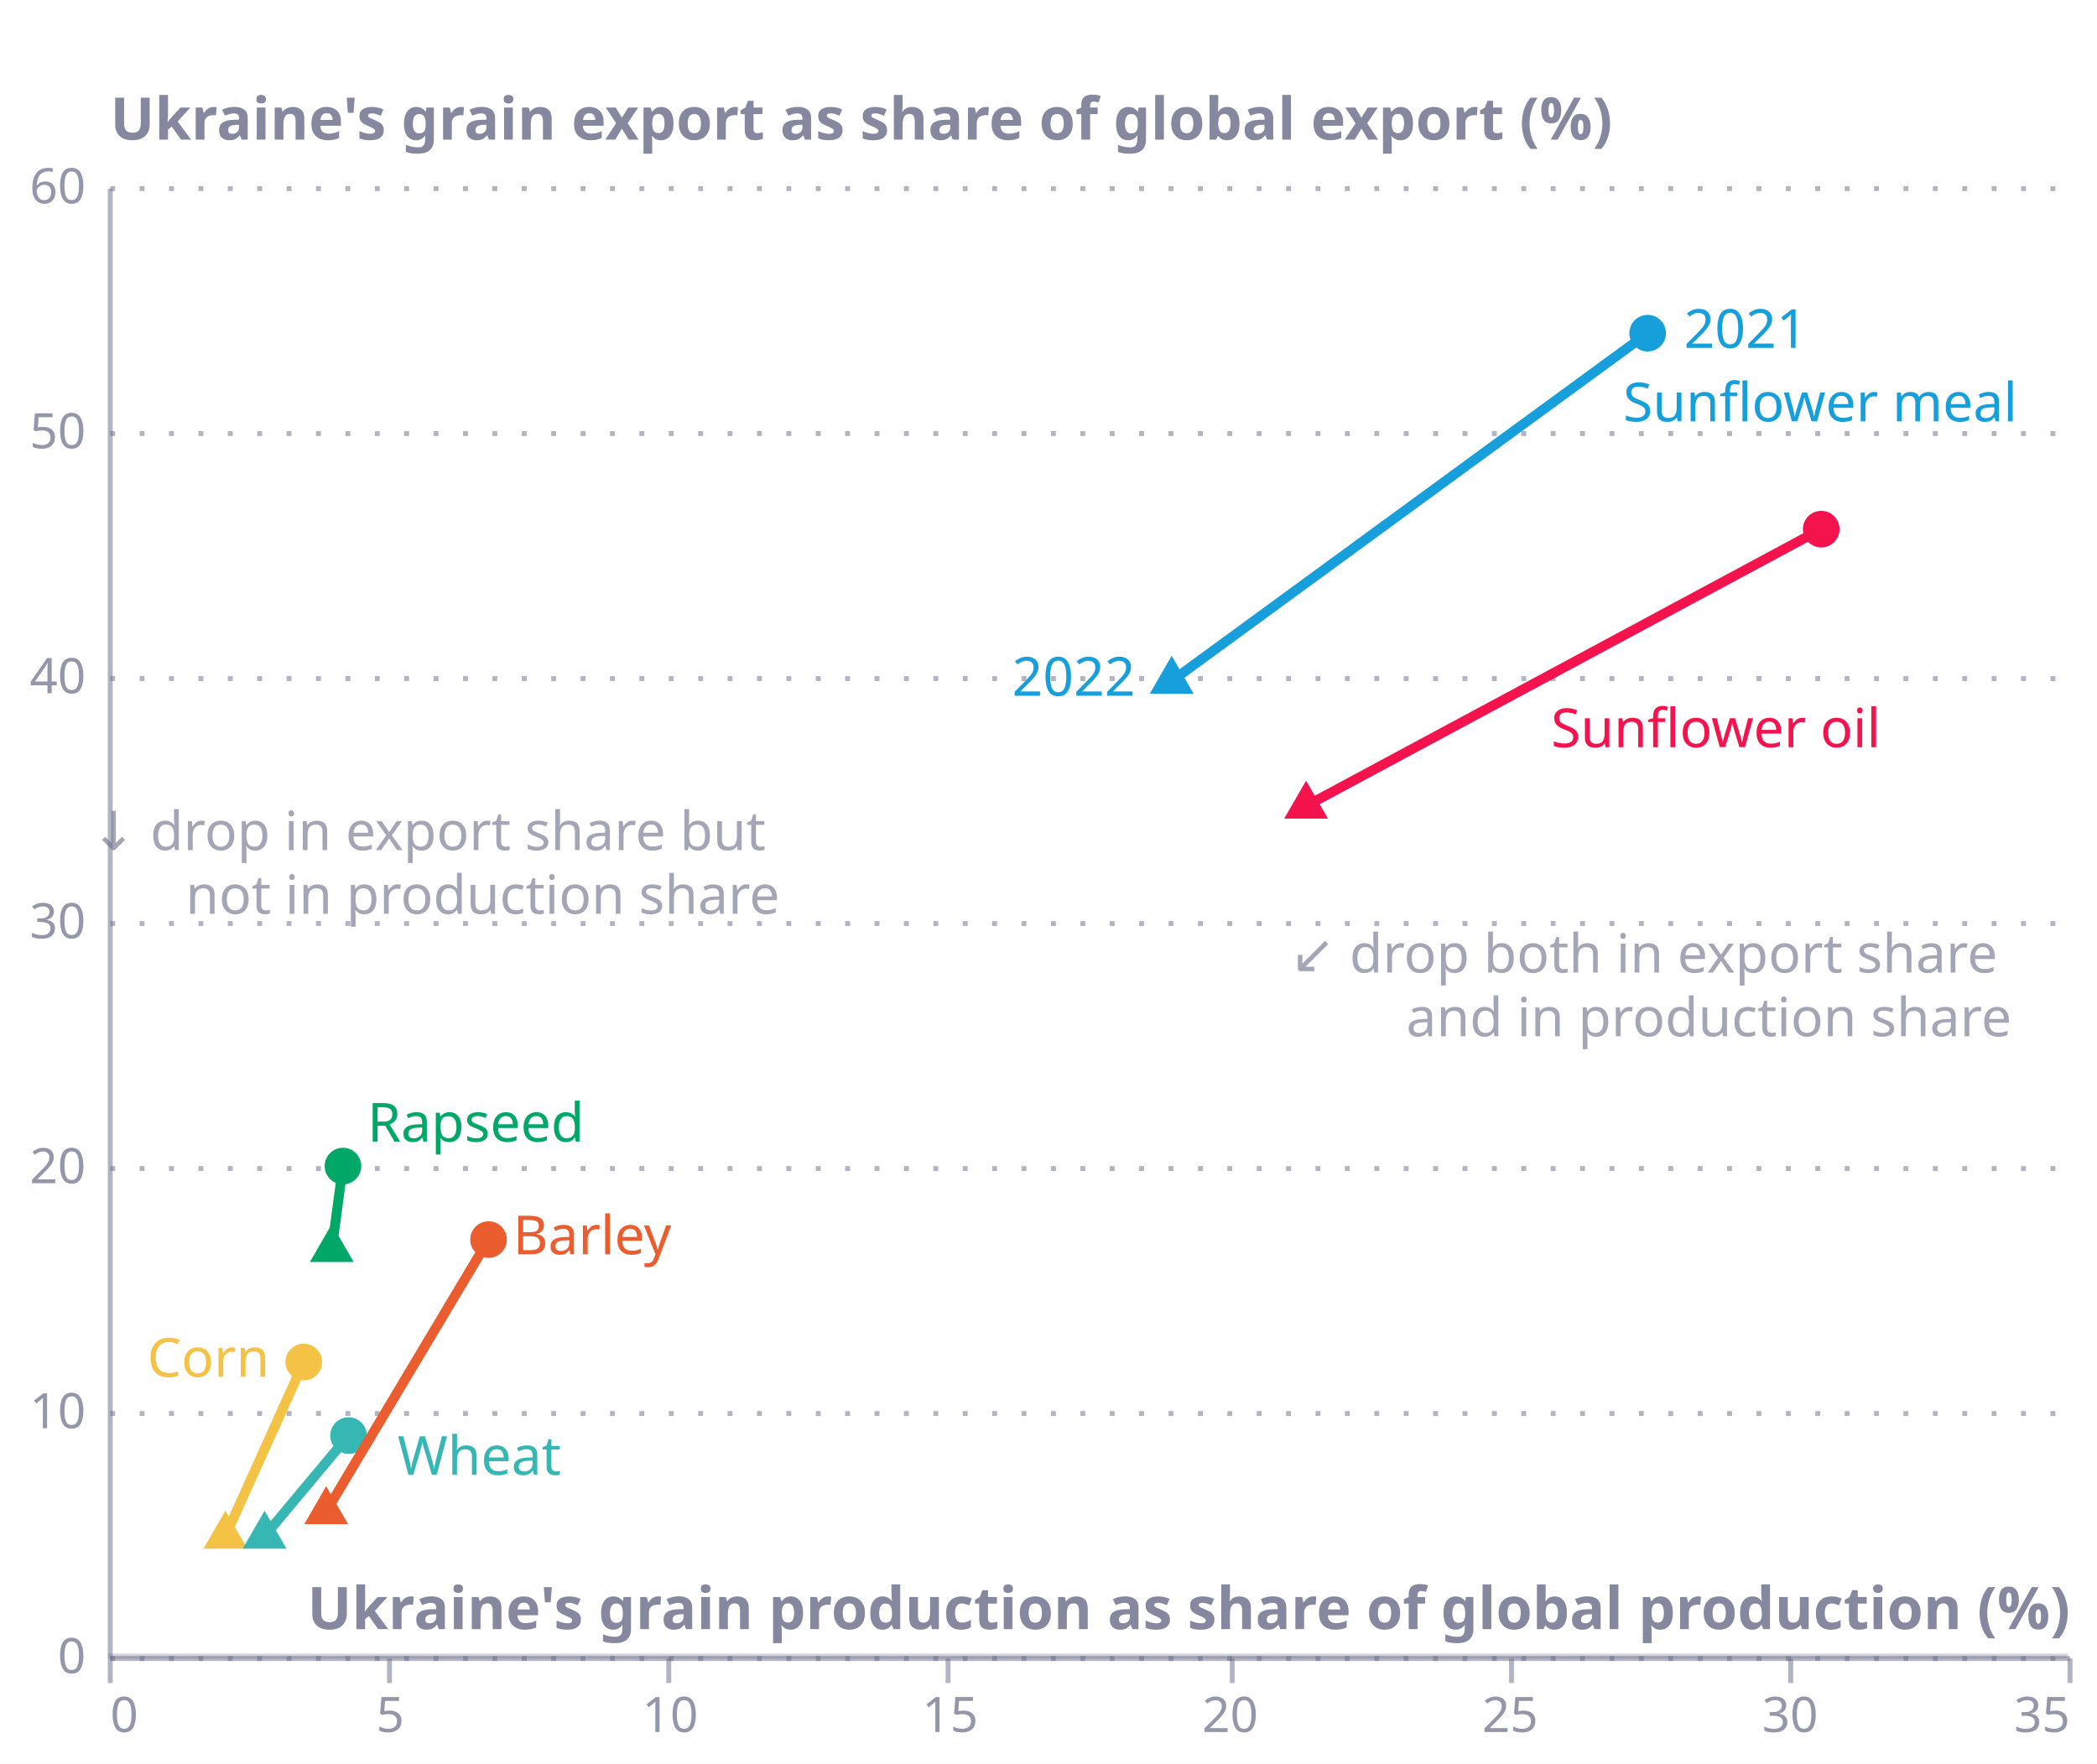
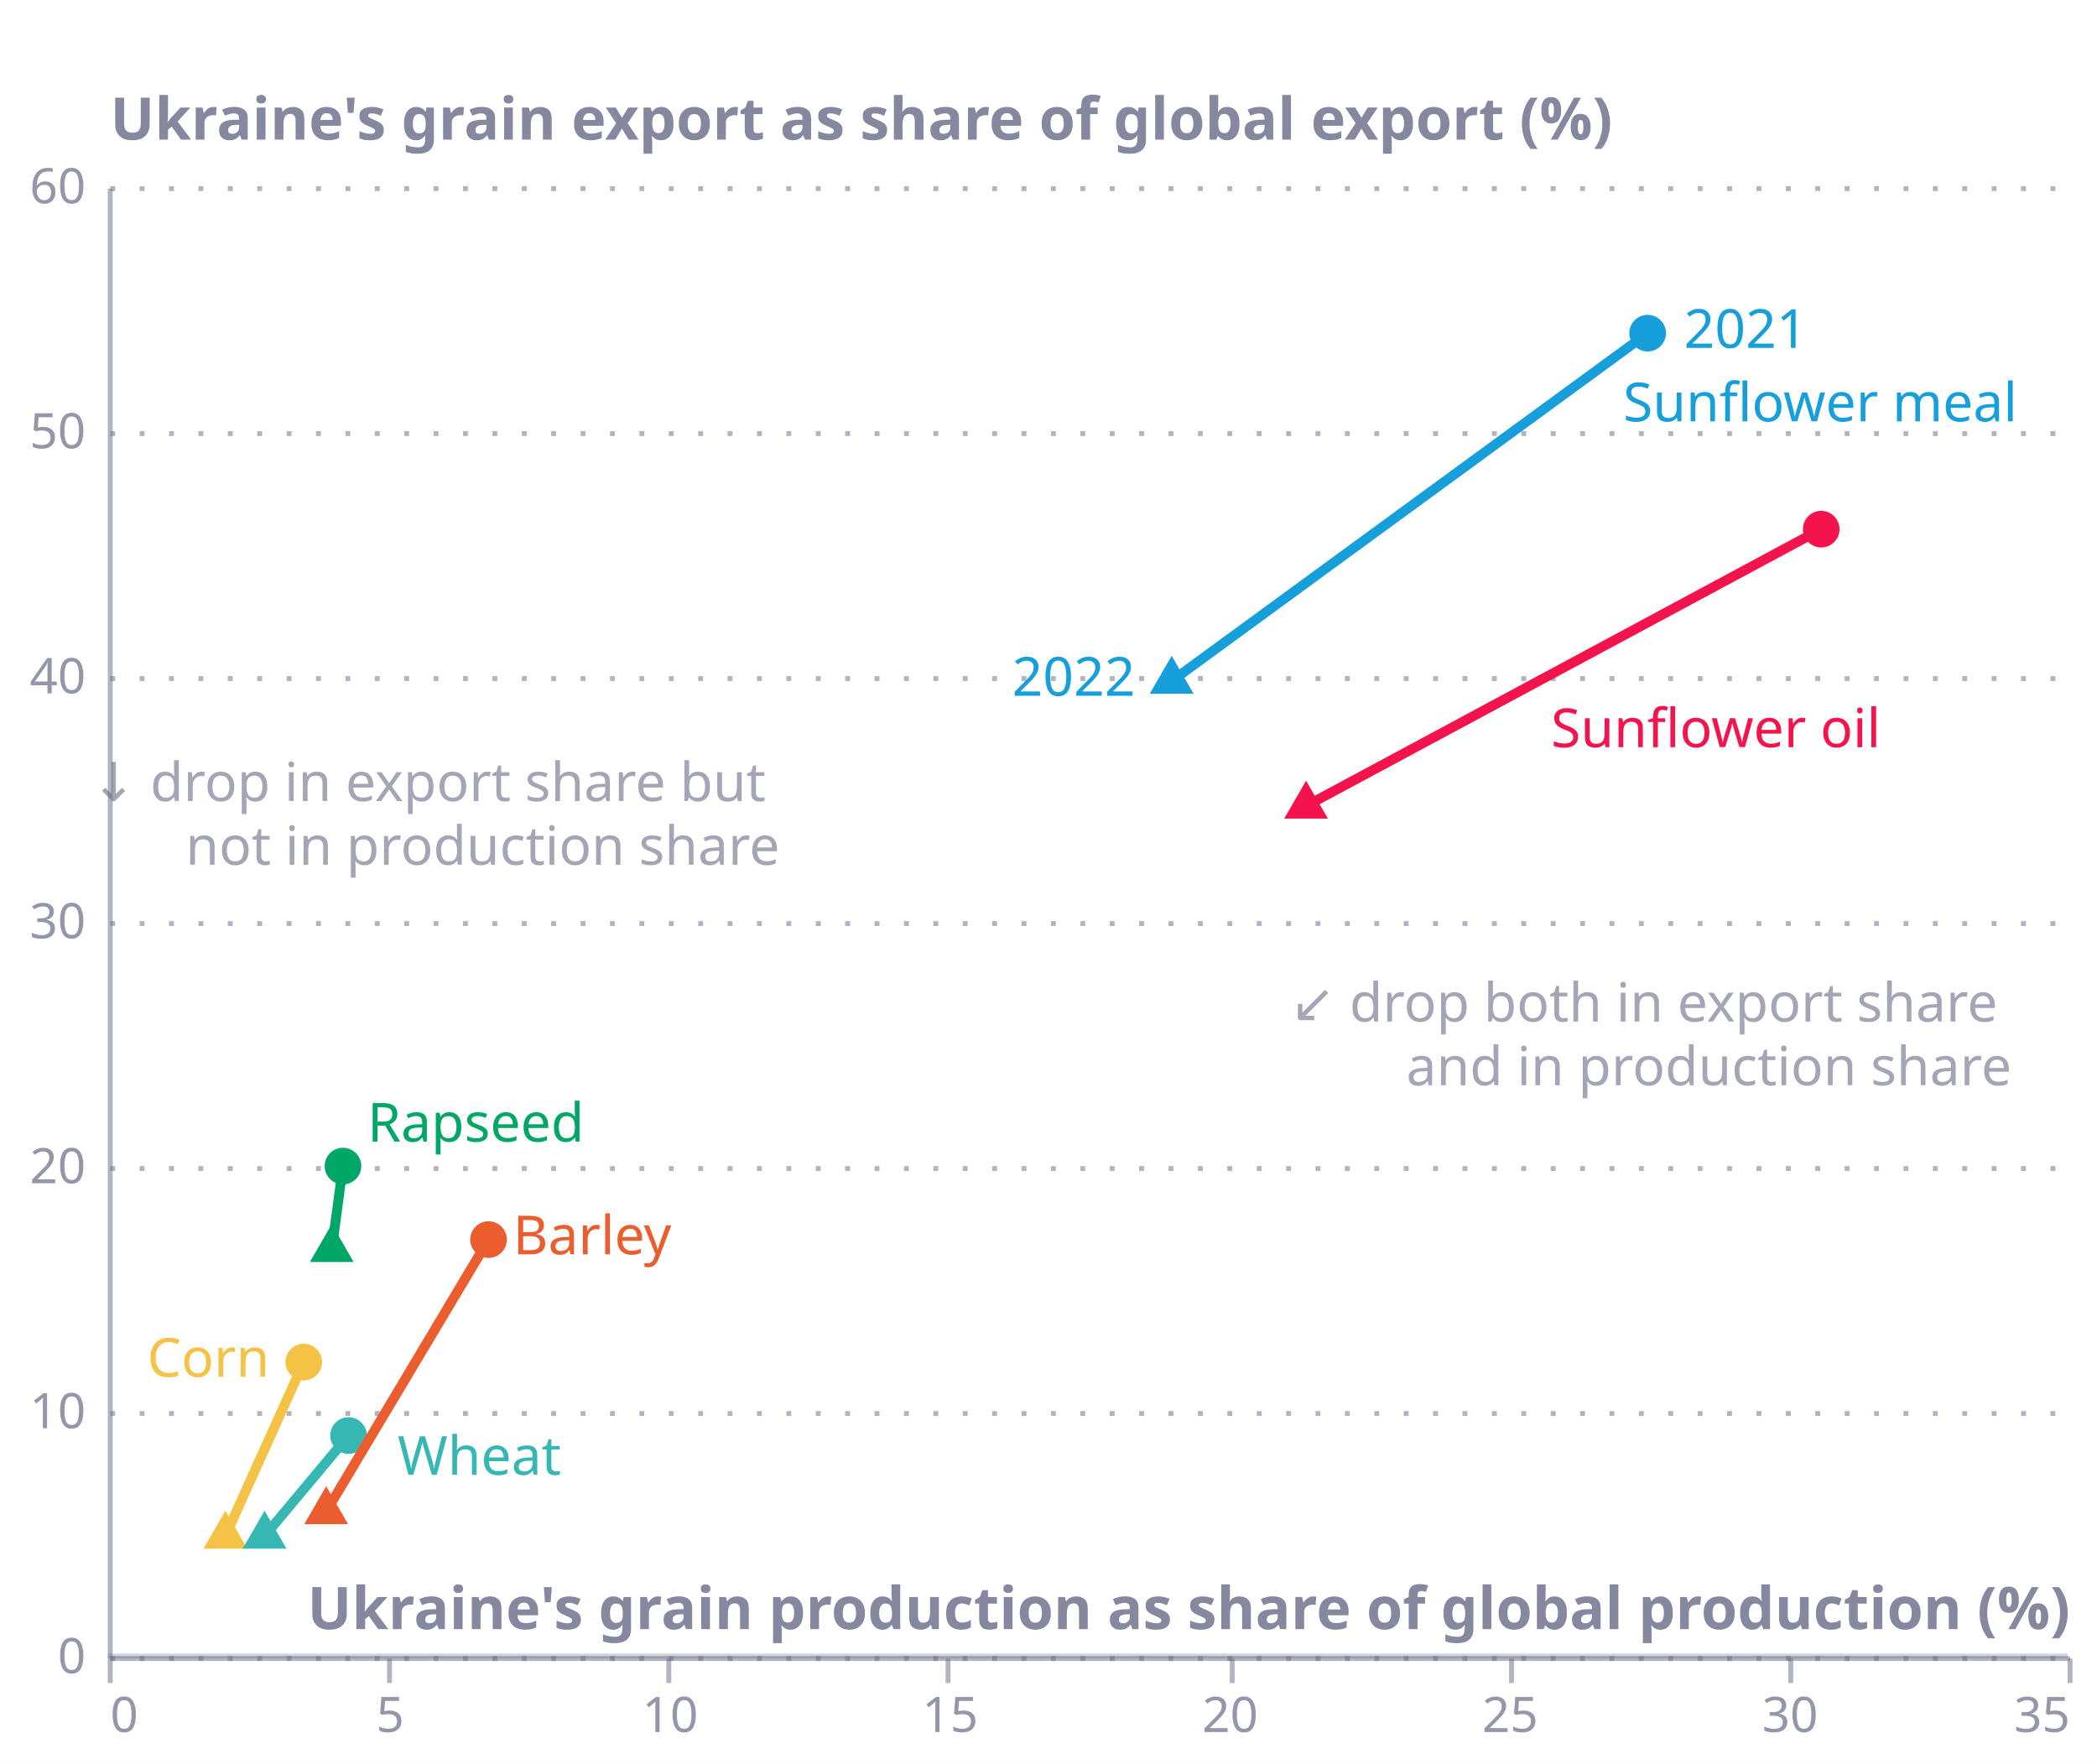
<svg xmlns="http://www.w3.org/2000/svg" xmlns:xlink="http://www.w3.org/1999/xlink" version="1.1" class="marks" width="428" height="360" viewBox="0 0 428 360">
  <rect width="428" height="360" fill="white" />
  <g fill="none" stroke-miterlimit="10" transform="translate(22,38)">
    <g class="mark-group role-frame root" role="graphics-object" aria-roledescription="group mark container">
      <g transform="translate(0,0)">
        <path class="background" aria-hidden="true" d="M0,0h400v300h-400Z" />
        <g>
          <g class="mark-group role-axis" aria-hidden="true">
            <g transform="translate(0.5,0.5)">
              <path class="background" aria-hidden="true" d="M0,0h0v0h0Z" pointer-events="none" />
              <g>
                <g class="mark-rule role-axis-grid" pointer-events="none">
                  <line transform="translate(0,300)" x2="400" y2="0" stroke="#676A86" stroke-opacity="0.5" stroke-width="1" stroke-dasharray="1,5" opacity="1" />
                  <line transform="translate(0,250)" x2="400" y2="0" stroke="#676A86" stroke-opacity="0.5" stroke-width="1" stroke-dasharray="1,5" opacity="1" />
                  <line transform="translate(0,200)" x2="400" y2="0" stroke="#676A86" stroke-opacity="0.5" stroke-width="1" stroke-dasharray="1,5" opacity="1" />
                  <line transform="translate(0,150)" x2="400" y2="0" stroke="#676A86" stroke-opacity="0.5" stroke-width="1" stroke-dasharray="1,5" opacity="1" />
                  <line transform="translate(0,100)" x2="400" y2="0" stroke="#676A86" stroke-opacity="0.5" stroke-width="1" stroke-dasharray="1,5" opacity="1" />
                  <line transform="translate(0,50)" x2="400" y2="0" stroke="#676A86" stroke-opacity="0.5" stroke-width="1" stroke-dasharray="1,5" opacity="1" />
                  <line transform="translate(0,0)" x2="400" y2="0" stroke="#676A86" stroke-opacity="0.5" stroke-width="1" stroke-dasharray="1,5" opacity="1" />
                </g>
              </g>
              <path class="foreground" aria-hidden="true" d="" pointer-events="none" display="none" />
            </g>
          </g>
          <g class="mark-group role-axis" role="graphics-symbol" aria-roledescription="axis" aria-label="X-axis titled 'Ukraine's grain production as share of global production (%) ' for a linear scale with values from 0 to 35">
            <g transform="translate(0.5,300.5)">
              <path class="background" aria-hidden="true" d="M0,0h0v0h0Z" pointer-events="none" />
              <g>
                <g class="mark-rule role-axis-tick" pointer-events="none">
                  <line transform="translate(0,0)" x2="0" y2="5" stroke="#676A86" stroke-opacity="0.5" stroke-width="1" opacity="1" />
                  <line transform="translate(57,0)" x2="0" y2="5" stroke="#676A86" stroke-opacity="0.5" stroke-width="1" opacity="1" />
                  <line transform="translate(114,0)" x2="0" y2="5" stroke="#676A86" stroke-opacity="0.5" stroke-width="1" opacity="1" />
                  <line transform="translate(171,0)" x2="0" y2="5" stroke="#676A86" stroke-opacity="0.5" stroke-width="1" opacity="1" />
                  <line transform="translate(229,0)" x2="0" y2="5" stroke="#676A86" stroke-opacity="0.5" stroke-width="1" opacity="1" />
                  <line transform="translate(286,0)" x2="0" y2="5" stroke="#676A86" stroke-opacity="0.5" stroke-width="1" opacity="1" />
                  <line transform="translate(343,0)" x2="0" y2="5" stroke="#676A86" stroke-opacity="0.5" stroke-width="1" opacity="1" />
                  <line transform="translate(400,0)" x2="0" y2="5" stroke="#676A86" stroke-opacity="0.5" stroke-width="1" opacity="1" />
                </g>
                <g class="mark-text role-axis-label" pointer-events="none">
                  <text text-anchor="start" transform="translate(0,15)" font-family="Circular Std Book" font-size="10px" fill="#676A86" fill-opacity="0.7" opacity="1">0</text>
                  <text text-anchor="middle" transform="translate(57.14286,15)" font-family="Circular Std Book" font-size="10px" fill="#676A86" fill-opacity="0.7" opacity="1">5</text>
                  <text text-anchor="middle" transform="translate(114.2857,15)" font-family="Circular Std Book" font-size="10px" fill="#676A86" fill-opacity="0.7" opacity="1">10</text>
                  <text text-anchor="middle" transform="translate(171.4286,15)" font-family="Circular Std Book" font-size="10px" fill="#676A86" fill-opacity="0.7" opacity="1">15</text>
                  <text text-anchor="middle" transform="translate(228.5714,15)" font-family="Circular Std Book" font-size="10px" fill="#676A86" fill-opacity="0.7" opacity="1">20</text>
                  <text text-anchor="middle" transform="translate(285.7143,15)" font-family="Circular Std Book" font-size="10px" fill="#676A86" fill-opacity="0.7" opacity="1">25</text>
                  <text text-anchor="middle" transform="translate(342.8571,15)" font-family="Circular Std Book" font-size="10px" fill="#676A86" fill-opacity="0.7" opacity="1">30</text>
                  <text text-anchor="end" transform="translate(400,15)" font-family="Circular Std Book" font-size="10px" fill="#676A86" fill-opacity="0.7" opacity="1">35</text>
                </g>
                <g class="mark-rule role-axis-domain" pointer-events="none">
                  <line transform="translate(0,0)" x2="400" y2="0" stroke="#676A86" stroke-opacity="0.5" stroke-width="1" opacity="1" />
                </g>
                <g class="mark-text role-axis-title" pointer-events="none">
                  <text text-anchor="end" transform="translate(400,-6)" font-family="Circular Std Book" font-size="12px" font-weight="bold" fill="#676A86" fill-opacity="0.8" opacity="1">Ukraine's grain production as share of global production (%)</text>
                </g>
              </g>
              <path class="foreground" aria-hidden="true" d="" pointer-events="none" display="none" />
            </g>
          </g>
          <g class="mark-group role-axis" role="graphics-symbol" aria-roledescription="axis" aria-label="Y-axis titled 'Ukraine's grain export as share of global export (%)' for a linear scale with values from 0 to 60">
            <g transform="translate(0.5,0.5)">
              <path class="background" aria-hidden="true" d="M0,0h0v0h0Z" pointer-events="none" />
              <g>
                <g class="mark-text role-axis-label" pointer-events="none">
                  <text text-anchor="end" transform="translate(-5,303)" font-family="Circular Std Book" font-size="10px" fill="#676A86" fill-opacity="0.7" opacity="1">0</text>
                  <text text-anchor="end" transform="translate(-5,253)" font-family="Circular Std Book" font-size="10px" fill="#676A86" fill-opacity="0.7" opacity="1">10</text>
                  <text text-anchor="end" transform="translate(-5,203)" font-family="Circular Std Book" font-size="10px" fill="#676A86" fill-opacity="0.7" opacity="1">20</text>
                  <text text-anchor="end" transform="translate(-5,153)" font-family="Circular Std Book" font-size="10px" fill="#676A86" fill-opacity="0.7" opacity="1">30</text>
                  <text text-anchor="end" transform="translate(-5,103)" font-family="Circular Std Book" font-size="10px" fill="#676A86" fill-opacity="0.7" opacity="1">40</text>
                  <text text-anchor="end" transform="translate(-5,53)" font-family="Circular Std Book" font-size="10px" fill="#676A86" fill-opacity="0.7" opacity="1">50</text>
                  <text text-anchor="end" transform="translate(-5,3)" font-family="Circular Std Book" font-size="10px" fill="#676A86" fill-opacity="0.7" opacity="1">60</text>
                </g>
                <g class="mark-rule role-axis-domain" pointer-events="none">
                  <line transform="translate(0,300)" x2="0" y2="-300" stroke="#676A86" stroke-opacity="0.5" stroke-width="1" opacity="1" />
                </g>
                <g class="mark-text role-axis-title" pointer-events="none">
                  <text text-anchor="start" transform="translate(0,-10)" font-family="Circular Std Book" font-size="12px" font-weight="bold" fill="#676A86" fill-opacity="0.8" opacity="1">Ukraine's grain export as share of global export (%)</text>
                </g>
              </g>
              <path class="foreground" aria-hidden="true" d="" pointer-events="none" display="none" />
            </g>
          </g>
          <g class="mark-line role-mark layer_0_marks" role="graphics-object" aria-roledescription="line mark container">
            <path aria-label="x: 0; y: 0" role="graphics-symbol" aria-roledescription="line mark" d="M0,300L400,300" stroke="#676A86" stroke-width="1" opacity="0.3" />
          </g>
          <g class="mark-symbol role-mark layer_1_marks" role="graphics-object" aria-roledescription="symbol mark container">
            <path aria-label="prod: 3.5; exp: 12; product: Corn" role="graphics-symbol" aria-roledescription="point" transform="translate(40,240)" d="M2.739,0A2.739,2.739,0,1,1,-2.739,0A2.739,2.739,0,1,1,2.739,0" fill="#F4C245" stroke="#F4C245" stroke-width="2" opacity="1" />
            <path aria-label="prod: 4.3; exp: 9; product: Wheat" role="graphics-symbol" aria-roledescription="point" transform="translate(49.14286,255)" d="M2.739,0A2.739,2.739,0,1,1,-2.739,0A2.739,2.739,0,1,1,2.739,0" fill="#36B7B4" stroke="#36B7B4" stroke-width="2" opacity="1" />
            <path aria-label="prod: 30.6; exp: 46; product: Sunflower oil" role="graphics-symbol" aria-roledescription="point" transform="translate(349.7143,70)" d="M2.739,0A2.739,2.739,0,1,1,-2.739,0A2.739,2.739,0,1,1,2.739,0" fill="#F4134D" stroke="#F4134D" stroke-width="2" opacity="1" />
            <path aria-label="prod: 27.5; exp: 54; product: Sunflower meal" role="graphics-symbol" aria-roledescription="point" transform="translate(314.2857,30)" d="M2.739,0A2.739,2.739,0,1,1,-2.739,0A2.739,2.739,0,1,1,2.739,0" fill="#179FDB" stroke="#179FDB" stroke-width="2" opacity="1" />
            <path aria-label="prod: 6.8; exp: 17; product: Barley" role="graphics-symbol" aria-roledescription="point" transform="translate(77.71429,215)" d="M2.739,0A2.739,2.739,0,1,1,-2.739,0A2.739,2.739,0,1,1,2.739,0" fill="#EB5C2E" stroke="#EB5C2E" stroke-width="2" opacity="1" />
            <path aria-label="prod: 4.2; exp: 20; product: Rapseed" role="graphics-symbol" aria-roledescription="point" transform="translate(48,200)" d="M2.739,0A2.739,2.739,0,1,1,-2.739,0A2.739,2.739,0,1,1,2.739,0" fill="#00A767" stroke="#00A767" stroke-width="2" opacity="1" />
          </g>
          <g class="mark-symbol role-mark layer_2_marks" role="graphics-object" aria-roledescription="symbol mark container">
            <path aria-label="prod: 2.1; exp: 4.9; product: Corn" role="graphics-symbol" aria-roledescription="point" transform="translate(24,275.5)" d="M0,-3.162L-2.739,1.581L2.739,1.581Z" fill="#F4C245" stroke="#F4C245" stroke-width="2" opacity="1" />
            <path aria-label="prod: 2.8; exp: 4.9; product: Wheat" role="graphics-symbol" aria-roledescription="point" transform="translate(32,275.5)" d="M0,-3.162L-2.739,1.581L2.739,1.581Z" fill="#36B7B4" stroke="#36B7B4" stroke-width="2" opacity="1" />
            <path aria-label="prod: 21.4; exp: 34.7; product: Sunflower oil" role="graphics-symbol" aria-roledescription="point" transform="translate(244.5714,126.5)" d="M0,-3.162L-2.739,1.581L2.739,1.581Z" fill="#F4134D" stroke="#F4134D" stroke-width="2" opacity="1" />
            <path aria-label="prod: 19; exp: 39.8; product: Sunflower meal" role="graphics-symbol" aria-roledescription="point" transform="translate(217.1429,101)" d="M0,-3.162L-2.739,1.581L2.739,1.581Z" fill="#179FDB" stroke="#179FDB" stroke-width="2" opacity="1" />
            <path aria-label="prod: 3.9; exp: 5.9; product: Barley" role="graphics-symbol" aria-roledescription="point" transform="translate(44.57143,270.5)" d="M0,-3.162L-2.739,1.581L2.739,1.581Z" fill="#EB5C2E" stroke="#EB5C2E" stroke-width="2" opacity="1" />
            <path aria-label="prod: 4; exp: 16.6; product: Rapseed" role="graphics-symbol" aria-roledescription="point" transform="translate(45.71429,217)" d="M0,-3.162L-2.739,1.581L2.739,1.581Z" fill="#00A767" stroke="#00A767" stroke-width="2" opacity="1" />
          </g>
          <g class="mark-group role-scope layer_3_pathgroup" role="graphics-object" aria-roledescription="group mark container">
            <g transform="translate(0,0)">
              <path class="background" aria-hidden="true" d="M0,0h400v300h-400Z" />
              <g>
                <g class="mark-line role-mark layer_3_marks" role="graphics-object" aria-roledescription="line mark container">
                  <path aria-label="prod: 2.1; exp: 4.9; product: Corn" role="graphics-symbol" aria-roledescription="line mark" d="M24,275.5L40,240" stroke="#F4C245" stroke-width="2" />
                </g>
              </g>
              <path class="foreground" aria-hidden="true" d="" display="none" />
            </g>
            <g transform="translate(0,0)">
              <path class="background" aria-hidden="true" d="M0,0h400v300h-400Z" />
              <g>
                <g class="mark-line role-mark layer_3_marks" role="graphics-object" aria-roledescription="line mark container">
                  <path aria-label="prod: 2.8; exp: 4.9; product: Wheat" role="graphics-symbol" aria-roledescription="line mark" d="M32,275.5L49.143,255" stroke="#36B7B4" stroke-width="2" />
                </g>
              </g>
              <path class="foreground" aria-hidden="true" d="" display="none" />
            </g>
            <g transform="translate(0,0)">
              <path class="background" aria-hidden="true" d="M0,0h400v300h-400Z" />
              <g>
                <g class="mark-line role-mark layer_3_marks" role="graphics-object" aria-roledescription="line mark container">
                  <path aria-label="prod: 21.4; exp: 34.7; product: Sunflower oil" role="graphics-symbol" aria-roledescription="line mark" d="M244.571,126.5L349.714,70" stroke="#F4134D" stroke-width="2" />
                </g>
              </g>
              <path class="foreground" aria-hidden="true" d="" display="none" />
            </g>
            <g transform="translate(0,0)">
              <path class="background" aria-hidden="true" d="M0,0h400v300h-400Z" />
              <g>
                <g class="mark-line role-mark layer_3_marks" role="graphics-object" aria-roledescription="line mark container">
                  <path aria-label="prod: 19; exp: 39.8; product: Sunflower meal" role="graphics-symbol" aria-roledescription="line mark" d="M217.143,101L314.286,30" stroke="#179FDB" stroke-width="2" />
                </g>
              </g>
              <path class="foreground" aria-hidden="true" d="" display="none" />
            </g>
            <g transform="translate(0,0)">
              <path class="background" aria-hidden="true" d="M0,0h400v300h-400Z" />
              <g>
                <g class="mark-line role-mark layer_3_marks" role="graphics-object" aria-roledescription="line mark container">
                  <path aria-label="prod: 3.9; exp: 5.9; product: Barley" role="graphics-symbol" aria-roledescription="line mark" d="M44.571,270.5L77.714,215" stroke="#EB5C2E" stroke-width="2" />
                </g>
              </g>
              <path class="foreground" aria-hidden="true" d="" display="none" />
            </g>
            <g transform="translate(0,0)">
              <path class="background" aria-hidden="true" d="M0,0h400v300h-400Z" />
              <g>
                <g class="mark-line role-mark layer_3_marks" role="graphics-object" aria-roledescription="line mark container">
                  <path aria-label="prod: 4; exp: 16.6; product: Rapseed" role="graphics-symbol" aria-roledescription="line mark" d="M45.714,217L48,200" stroke="#00A767" stroke-width="2" />
                </g>
              </g>
              <path class="foreground" aria-hidden="true" d="" display="none" />
            </g>
          </g>
          <g class="mark-text role-mark layer_4_marks" role="graphics-object" aria-roledescription="text mark container">
            <text aria-label="prod: 27.5; exp: 54; year: 2021" role="graphics-symbol" aria-roledescription="text mark" text-anchor="middle" transform="translate(334.2857,33)" font-family="Circular Std Book" font-size="11px" fill="#179FDB">2021</text>
          </g>
          <g class="mark-text role-mark layer_5_marks" role="graphics-object" aria-roledescription="text mark container">
            <text aria-label="prod: 19; exp: 39.8; year: 2022" role="graphics-symbol" aria-roledescription="text mark" text-anchor="middle" transform="translate(197.1429,104)" font-family="Circular Std Book" font-size="11px" fill="#179FDB">2022</text>
          </g>
          <g class="mark-text role-mark layer_6_marks" role="graphics-object" aria-roledescription="text mark container">
            <text aria-label="prod: 27.5; exp: 54; product: Sunflower meal" role="graphics-symbol" aria-roledescription="text mark" text-anchor="start" transform="translate(309.2857,48)" font-family="Circular Std Book" font-size="11px" fill="#179FDB">Sunflower meal</text>
          </g>
          <g class="mark-text role-mark layer_7_marks" role="graphics-object" aria-roledescription="text mark container">
            <text aria-label="prod: 21.4; exp: 34.7; product: Sunflower oil" role="graphics-symbol" aria-roledescription="text mark" text-anchor="start" transform="translate(294.5714,114.5)" font-family="Circular Std Book" font-size="11px" fill="#F4134D">Sunflower oil</text>
          </g>
          <g class="mark-text role-mark layer_8_marks" role="graphics-object" aria-roledescription="text mark container">
            <text aria-label="prod: 4.3; exp: 9; product: Wheat" role="graphics-symbol" aria-roledescription="text mark" text-anchor="start" transform="translate(59.14286,263)" font-family="Circular Std Book" font-size="11px" fill="#36B7B4">Wheat</text>
          </g>
          <g class="mark-text role-mark layer_9_marks" role="graphics-object" aria-roledescription="text mark container">
            <text aria-label="prod: 4.2; exp: 20; product: Rapseed" role="graphics-symbol" aria-roledescription="text mark" text-anchor="start" transform="translate(53,195)" font-family="Circular Std Book" font-size="11px" fill="#00A767">Rapseed</text>
          </g>
          <g class="mark-text role-mark layer_10_marks" role="graphics-object" aria-roledescription="text mark container">
            <text aria-label="prod: 3.5; exp: 12; product: Corn" role="graphics-symbol" aria-roledescription="text mark" text-anchor="end" transform="translate(33,243)" font-family="Circular Std Book" font-size="11px" fill="#F4C245">Corn</text>
          </g>
          <g class="mark-text role-mark layer_11_marks" role="graphics-object" aria-roledescription="text mark container">
            <text aria-label="prod: 6.8; exp: 17; product: Barley" role="graphics-symbol" aria-roledescription="text mark" text-anchor="start" transform="translate(82.71429,218)" font-family="Circular Std Book" font-size="11px" fill="#EB5C2E">Barley</text>
          </g>
          <g class="mark-text role-mark layer_12_marks" role="graphics-object" aria-roledescription="text mark container">
-             <text aria-label="x: 12; y: 31.5; t: ↓ drop in export share but,not in production share" role="graphics-symbol" aria-roledescription="text mark" text-anchor="end" transform="translate(137.1429,135.5)" font-family="Circular Std Book" font-size="11px" fill="#676A86" opacity="0.6">
+             <text aria-label="x: 12; y: 31.5; t: ↓ drop in export share but,not in production share" role="graphics-symbol" aria-roledescription="text mark" text-anchor="end" transform="translate(137.1429,125.5)" font-family="Circular Std Book" font-size="11px" fill="#676A86" opacity="0.6">
              <tspan>↓ drop in export share but</tspan>
              <tspan x="0" dy="13">not in production share</tspan>
            </text>
          </g>
          <g class="mark-text role-mark layer_13_marks" role="graphics-object" aria-roledescription="text mark container">
-             <text aria-label="x: 34; y: 26.5; t: ↙ drop both in export share,‪‪and in production share" role="graphics-symbol" aria-roledescription="text mark" text-anchor="end" transform="translate(388.5714,160.5)" font-family="Circular Std Book" font-size="11px" fill="#676A86" opacity="0.6">
+             <text aria-label="x: 34; y: 26.5; t: ↙ drop both in export share,‪‪and in production share" role="graphics-symbol" aria-roledescription="text mark" text-anchor="end" transform="translate(388.5714,170.5)" font-family="Circular Std Book" font-size="11px" fill="#676A86" opacity="0.6">
              <tspan>↙ drop both in export share</tspan>
              <tspan x="0" dy="13">‪‪and in production share</tspan>
            </text>
          </g>
          <g class="mark-image role-mark layer_14_marks" role="graphics-object" aria-roledescription="image mark container">
            <image aria-label="x: 35; y: 60; img: https://raw.githubusercontent.com/EconomicsObservatory/ECOvisualisations/main/guidelines/logos/eco-icon-dark.png" role="graphics-symbol" aria-roledescription="image mark" xlink:href="" transform="translate(360,-33)" width="40" height="40" preserveAspectRatio="xMidYMid" opacity="0.5" />
          </g>
        </g>
        <path class="foreground" aria-hidden="true" d="" display="none" />
      </g>
    </g>
  </g>
</svg>
